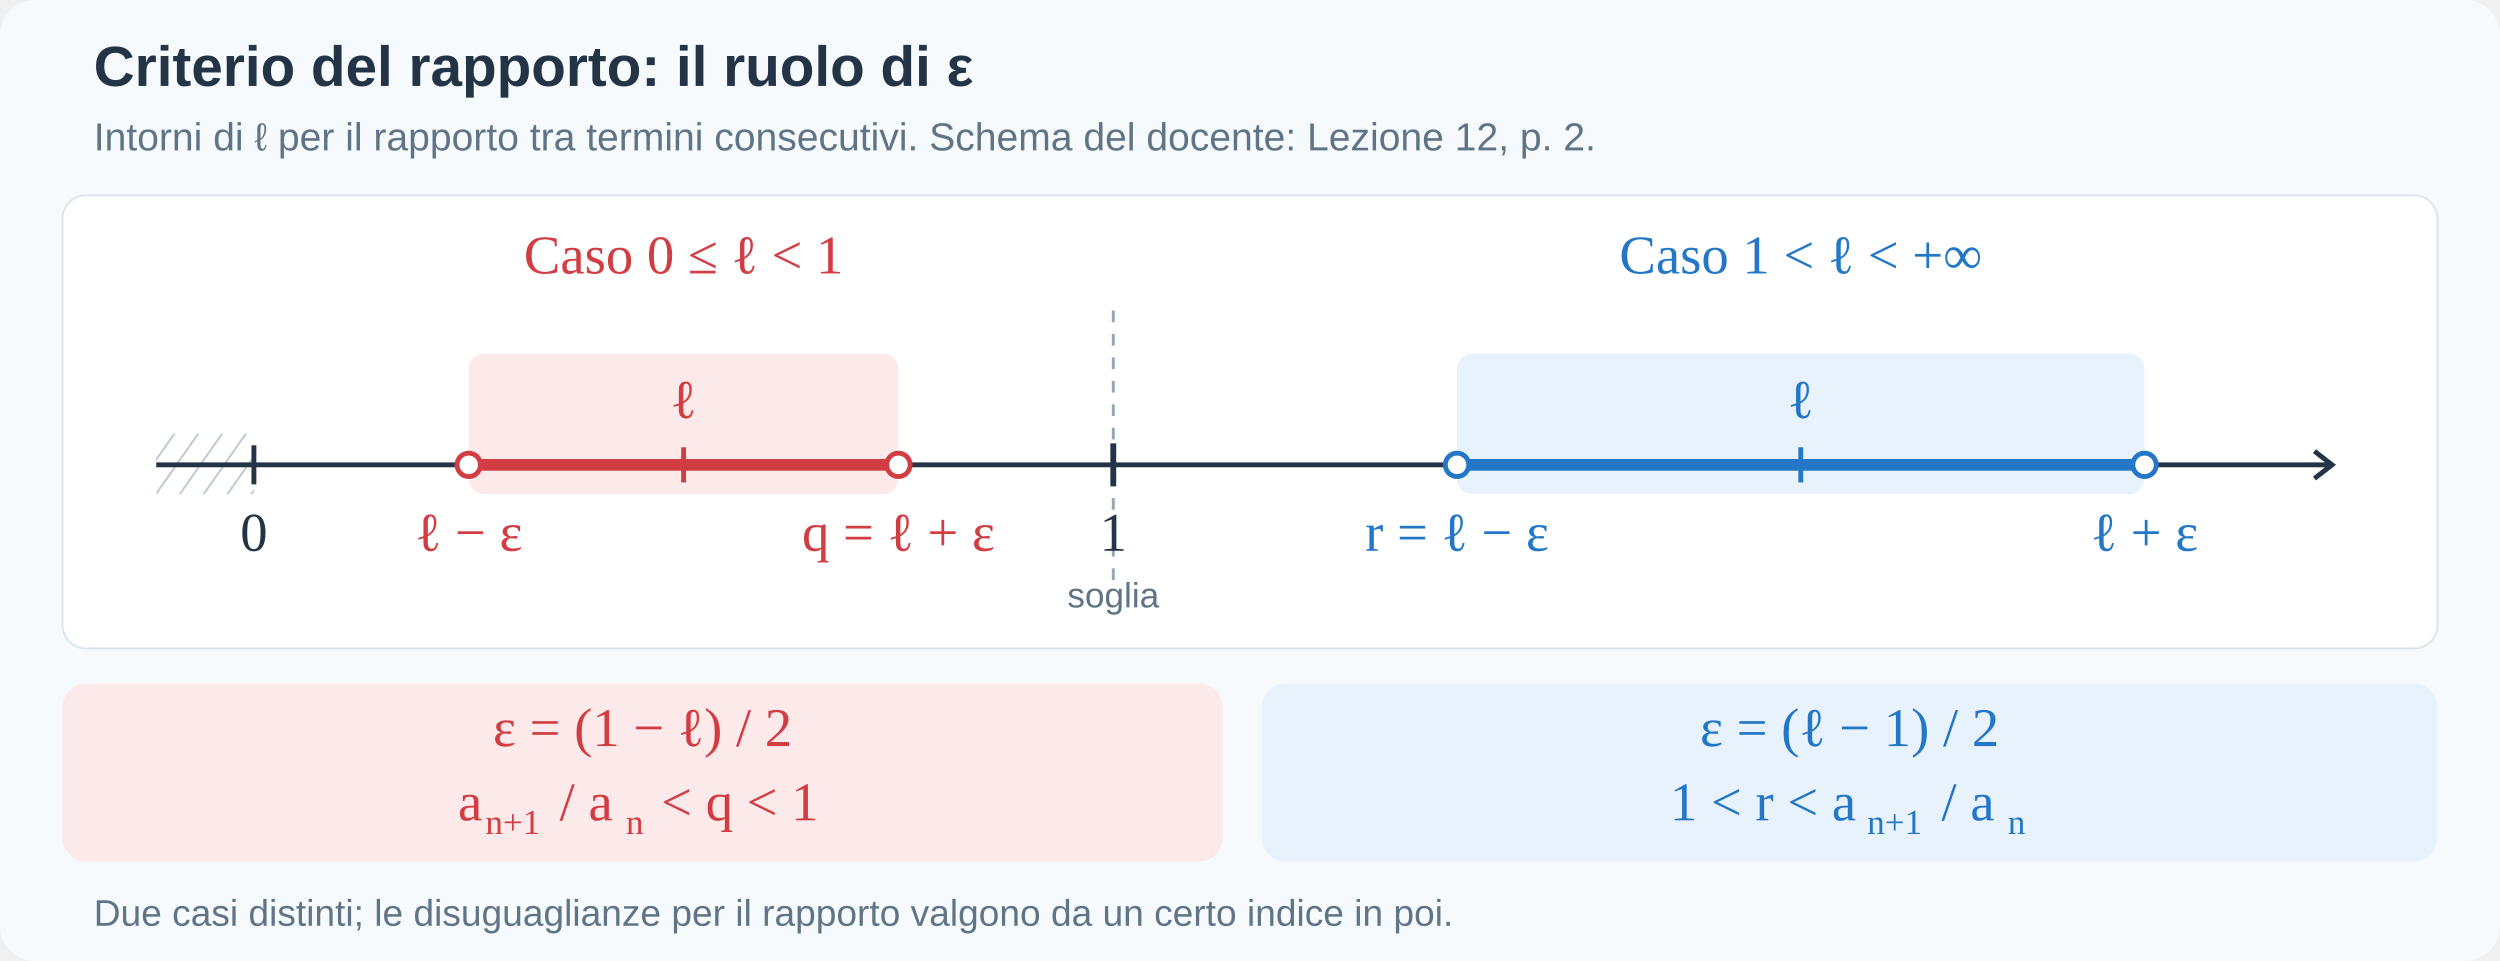
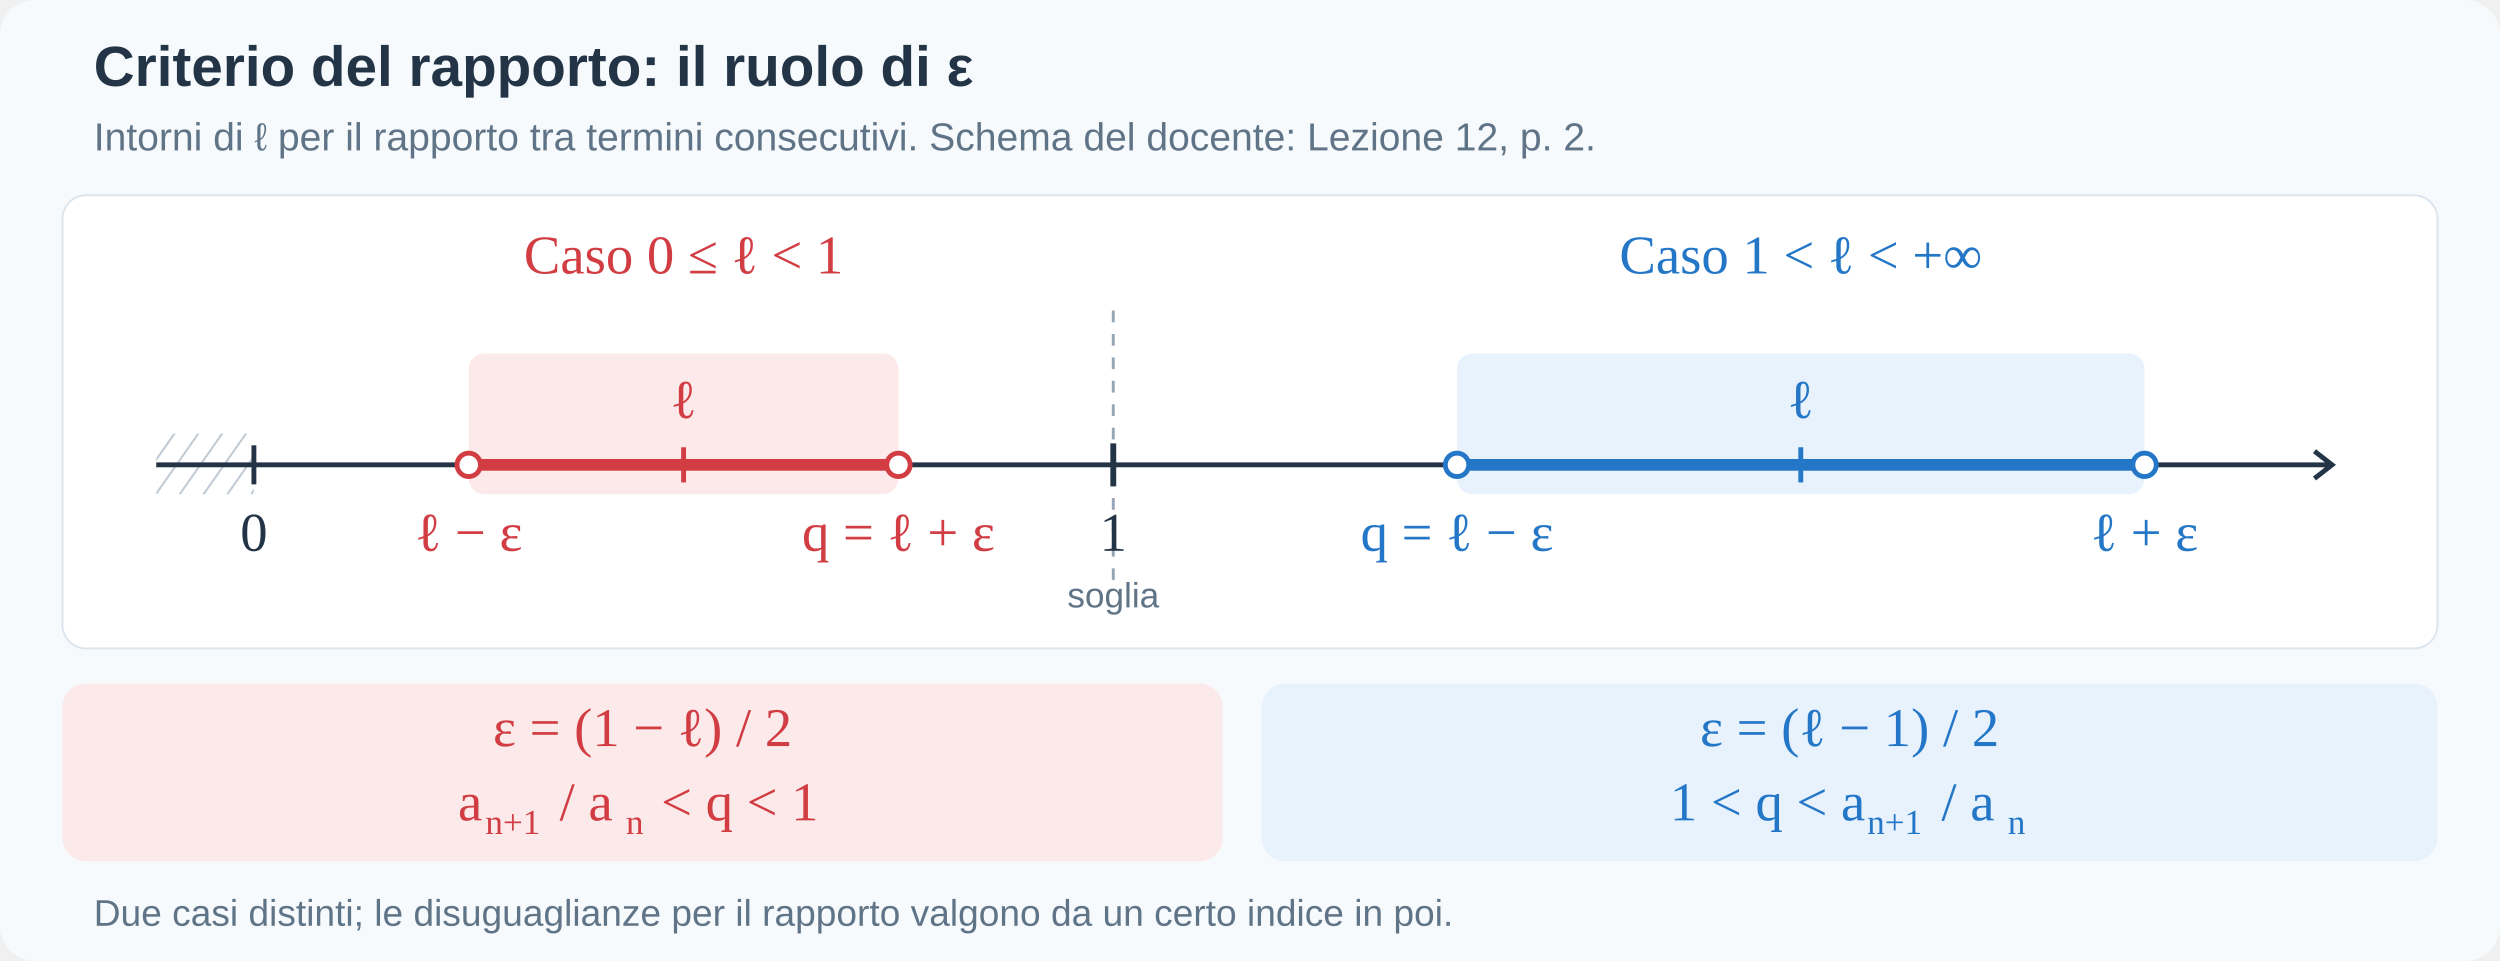
<svg xmlns="http://www.w3.org/2000/svg" width="1280" height="492" viewBox="0 0 1280 492" role="img" aria-labelledby="title desc" font-family="Arial, sans-serif" fill="#233447">
  <defs>
    <pattern id="negative" width="10" height="10" patternUnits="userSpaceOnUse" patternTransform="rotate(35)">
      <line x1="0" y1="0" x2="0" y2="10" stroke="#a6b3c0" stroke-width="2" />
    </pattern>
  </defs>
  <rect width="1280" height="492" rx="18" fill="#f7fafc" />
  <text x="48" y="44" font-size="29" font-weight="700">Criterio del rapporto: il ruolo di ε</text>
  <text x="48" y="77" font-size="20" fill="#607487">Intorni di ℓ per il rapporto tra termini consecutivi. Schema del docente: Lezione 12, p. 2.</text>
  <rect x="32" y="100" width="1216" height="232" rx="12" fill="#ffffff" stroke="#dce5ed" />
  <text x="350" y="140" font-family="Georgia, Times New Roman, serif" font-size="28" fill="#d13d43" text-anchor="middle">Caso 0 ≤ ℓ &lt; 1</text>
  <text x="922" y="140" font-family="Georgia, Times New Roman, serif" font-size="28" fill="#2477c7" text-anchor="middle">Caso 1 &lt; ℓ &lt; +∞</text>
  <rect x="240" y="181" width="220" height="72" rx="8" fill="#fce9e9" />
  <rect x="746" y="181" width="352" height="72" rx="8" fill="#e8f2fd" />
  <rect x="80" y="222" width="50" height="31" fill="url(#negative)" opacity="0.75" />
  <line x1="570" y1="159" x2="570" y2="300" stroke="#97a6b5" stroke-width="1.5" stroke-dasharray="6 6" />
  <path d="M 80 238 H 1194 M 1185 231 L 1194 238 L 1185 245" fill="none" stroke="#233447" stroke-width="2.5" />
  <line x1="130" y1="228" x2="130" y2="248" stroke="#233447" stroke-width="2.5" />
  <text x="130" y="282" font-family="Georgia, Times New Roman, serif" font-size="28" text-anchor="middle">0</text>
  <line x1="570" y1="227" x2="570" y2="249" stroke="#233447" stroke-width="3" />
  <text x="570" y="282" font-family="Georgia, Times New Roman, serif" font-size="28" text-anchor="middle">1</text>
  <text x="570" y="311" font-size="18" fill="#607487" text-anchor="middle">soglia</text>
  <line x1="240" y1="238" x2="460" y2="238" stroke="#d13d43" stroke-width="6" />
  <circle cx="240" cy="238" r="6" fill="#ffffff" stroke="#d13d43" stroke-width="2.5" />
  <circle cx="460" cy="238" r="6" fill="#ffffff" stroke="#d13d43" stroke-width="2.5" />
  <line x1="350" y1="229" x2="350" y2="247" stroke="#d13d43" stroke-width="2.5" />
  <text x="350" y="214" font-family="Georgia, Times New Roman, serif" font-size="28" fill="#d13d43" text-anchor="middle">ℓ</text>
  <text x="240" y="282" font-family="Georgia, Times New Roman, serif" font-size="28" fill="#d13d43" text-anchor="middle">ℓ − ε</text>
  <text x="460" y="282" font-family="Georgia, Times New Roman, serif" font-size="28" fill="#d13d43" text-anchor="middle">q = ℓ + ε</text>
  <line x1="746" y1="238" x2="1098" y2="238" stroke="#2477c7" stroke-width="6" />
  <circle cx="746" cy="238" r="6" fill="#ffffff" stroke="#2477c7" stroke-width="2.5" />
  <circle cx="1098" cy="238" r="6" fill="#ffffff" stroke="#2477c7" stroke-width="2.5" />
  <line x1="922" y1="229" x2="922" y2="247" stroke="#2477c7" stroke-width="2.5" />
  <text x="922" y="214" font-family="Georgia, Times New Roman, serif" font-size="28" fill="#2477c7" text-anchor="middle">ℓ</text>
-   <text x="746" y="282" font-family="Georgia, Times New Roman, serif" font-size="28" fill="#2477c7" text-anchor="middle">r = ℓ − ε</text>
+   <text x="746" y="282" font-family="Georgia, Times New Roman, serif" font-size="28" fill="#2477c7" text-anchor="middle">q = ℓ − ε</text>
  <text x="1098" y="282" font-family="Georgia, Times New Roman, serif" font-size="28" fill="#2477c7" text-anchor="middle">ℓ + ε</text>
  <rect x="32" y="350" width="594" height="91" rx="12" fill="#fce9e9" />
  <text x="329" y="382" font-family="Georgia, Times New Roman, serif" font-size="28" fill="#d13d43" text-anchor="middle">ε = (1 − ℓ) / 2</text>
  <g aria-label="an+1 / an &lt; q &lt; 1">
    <text x="234.50" y="420" font-family="Georgia, Times New Roman, serif" font-size="28" fill="#d13d43" xml:space="preserve">a</text>
    <text x="248.50" y="427" font-family="Georgia, Times New Roman, serif" font-size="18" fill="#d13d43" xml:space="preserve">n+1</text>
    <text x="279.50" y="420" font-family="Georgia, Times New Roman, serif" font-size="28" fill="#d13d43" xml:space="preserve"> / a</text>
    <text x="320.50" y="427" font-family="Georgia, Times New Roman, serif" font-size="18" fill="#d13d43" xml:space="preserve">n</text>
    <text x="331.50" y="420" font-family="Georgia, Times New Roman, serif" font-size="28" fill="#d13d43" xml:space="preserve"> &lt; q &lt; 1</text>
  </g>
  <rect x="646" y="350" width="602" height="91" rx="12" fill="#e8f2fd" />
  <text x="947" y="382" font-family="Georgia, Times New Roman, serif" font-size="28" fill="#2477c7" text-anchor="middle">ε = (ℓ − 1) / 2</text>
-   <g aria-label="1 &lt; r &lt; an+1 / an">
-     <text x="855.00" y="420" font-family="Georgia, Times New Roman, serif" font-size="28" fill="#2477c7" xml:space="preserve">1 &lt; r &lt; a</text>
+   <g aria-label="1 &lt; q &lt; an+1 / an">
+     <text x="855.00" y="420" font-family="Georgia, Times New Roman, serif" font-size="28" fill="#2477c7" xml:space="preserve">1 &lt; q &lt; a</text>
    <text x="956.00" y="427" font-family="Georgia, Times New Roman, serif" font-size="18" fill="#2477c7" xml:space="preserve">n+1</text>
    <text x="987.00" y="420" font-family="Georgia, Times New Roman, serif" font-size="28" fill="#2477c7" xml:space="preserve"> / a</text>
    <text x="1028.00" y="427" font-family="Georgia, Times New Roman, serif" font-size="18" fill="#2477c7" xml:space="preserve">n</text>
  </g>
  <text x="48" y="474" font-size="19" fill="#607487">Due casi distinti; le disuguaglianze per il rapporto valgono da un certo indice in poi.</text>
</svg>
